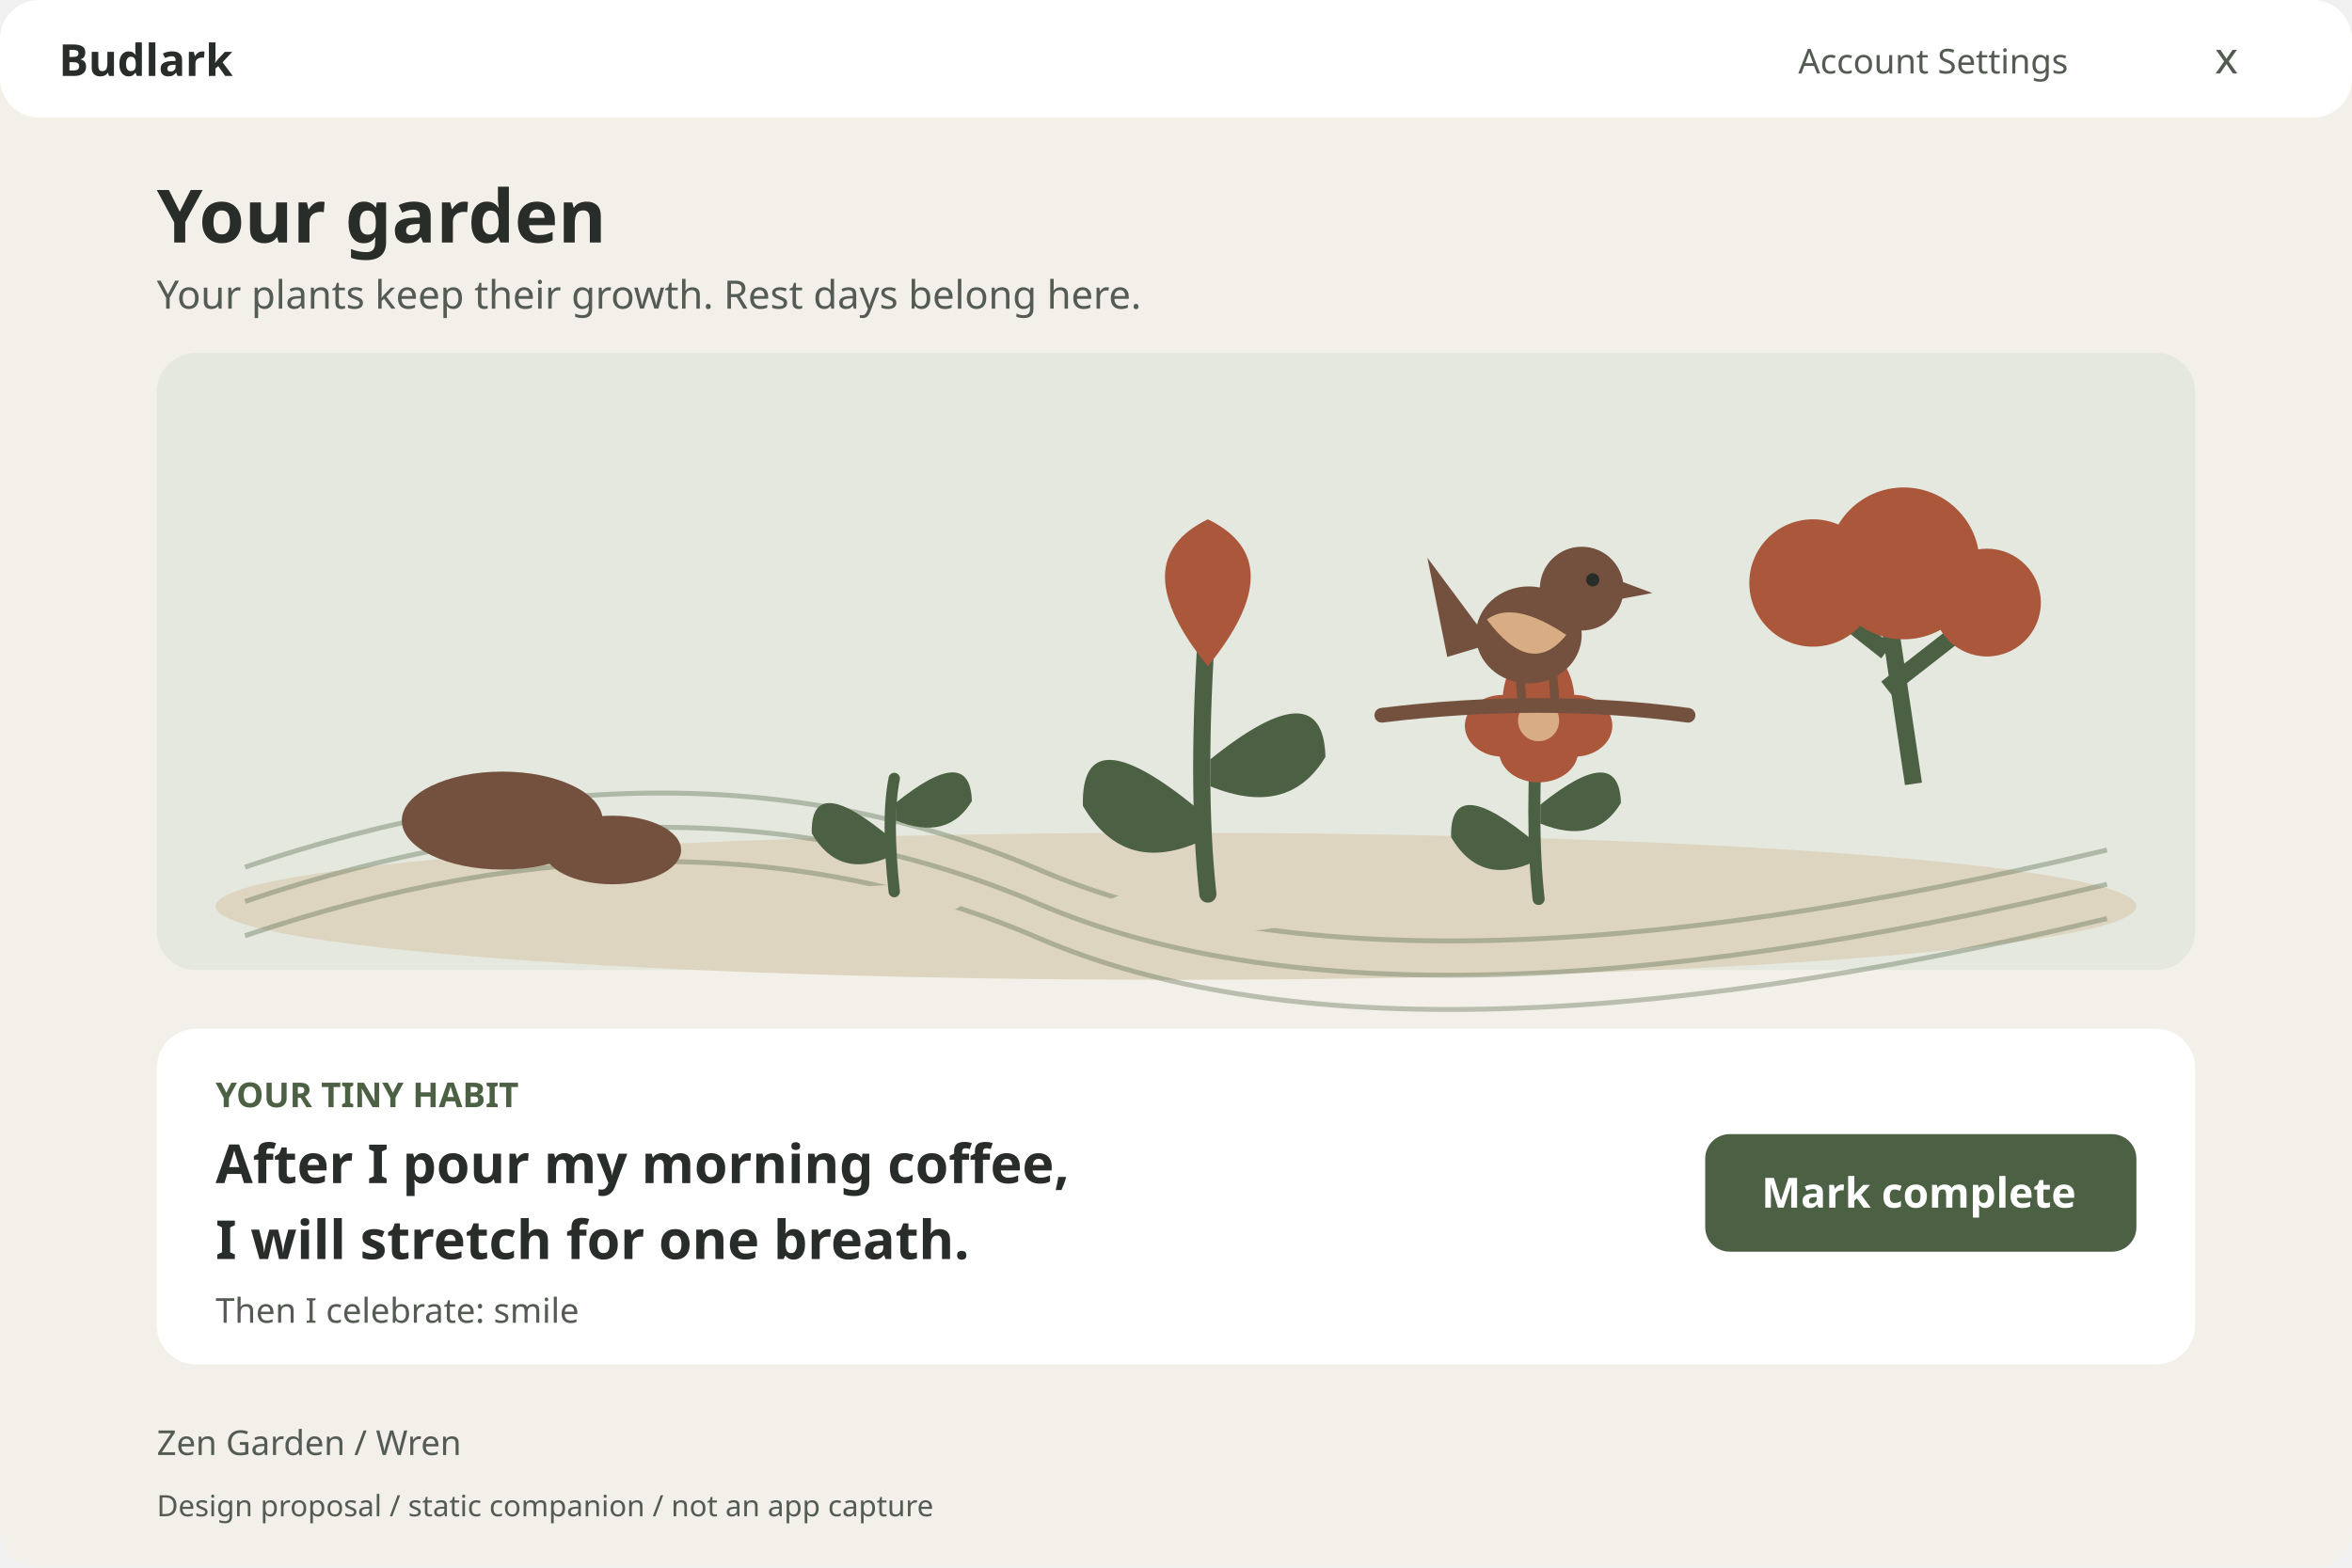
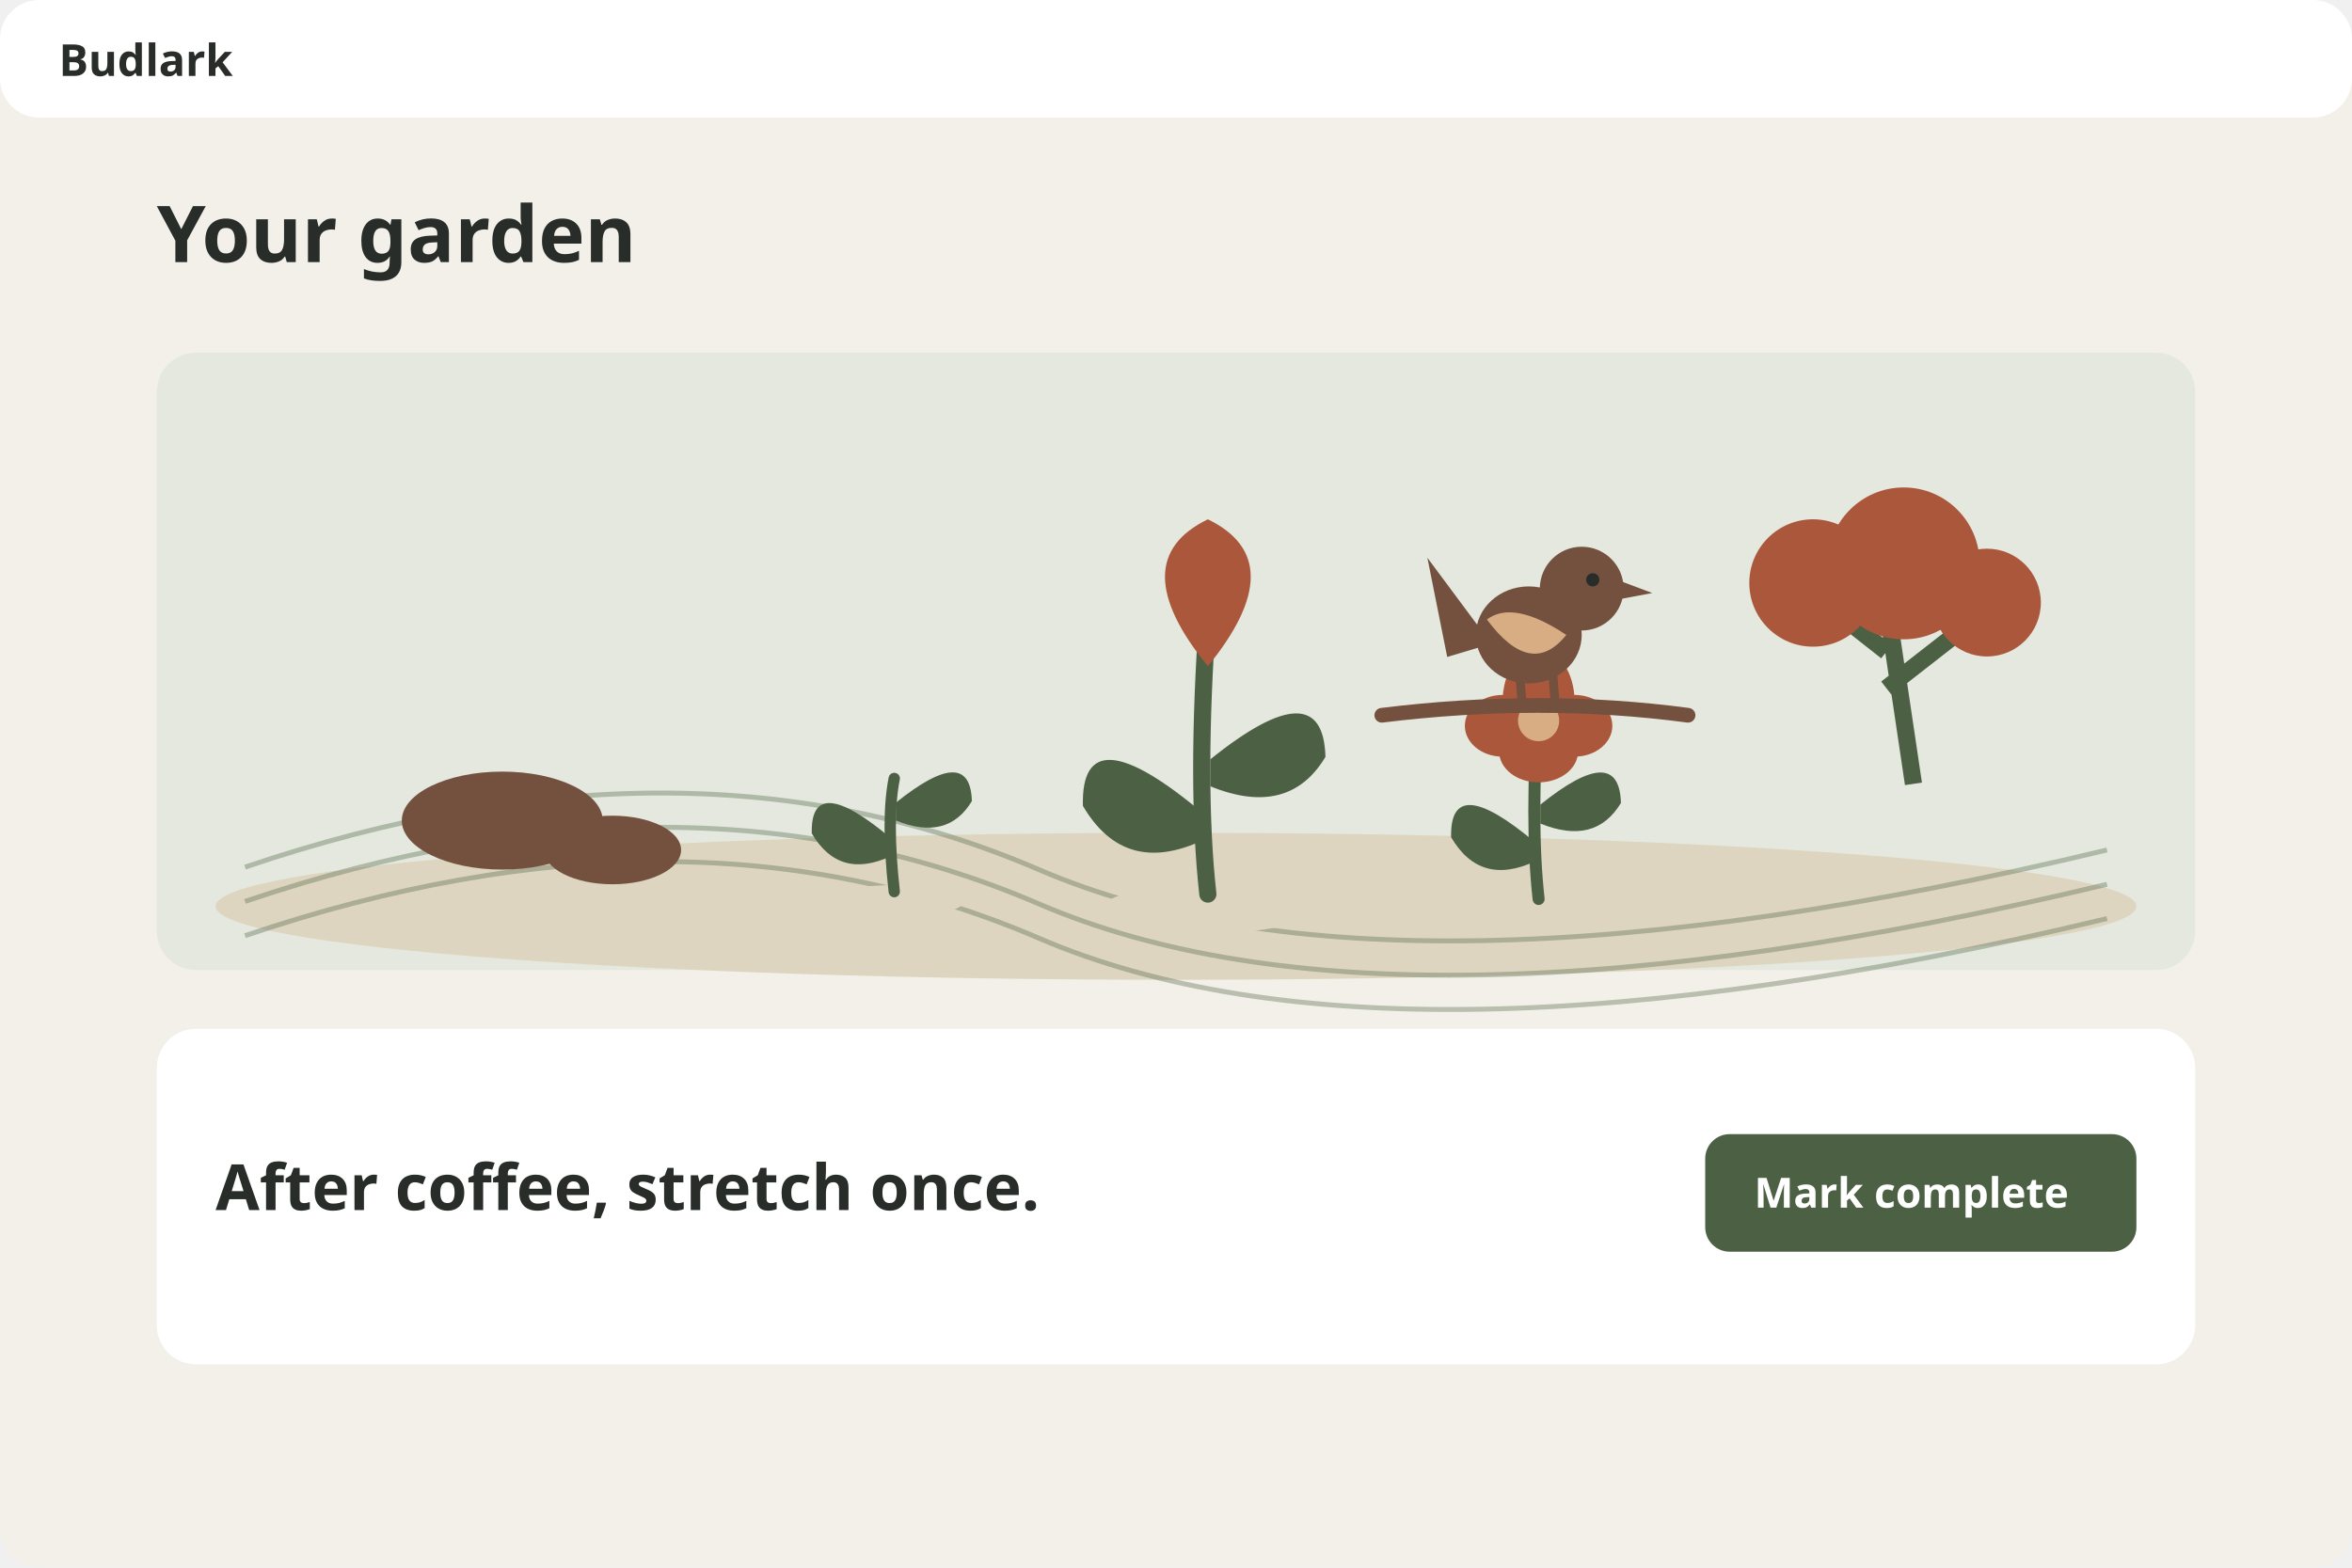
<svg xmlns="http://www.w3.org/2000/svg" width="960" height="640" viewBox="0 0 960 640" role="img" aria-labelledby="title description">
  <g font-family="Segoe UI, Aptos, Calibri, sans-serif">
    <rect width="960" height="640" rx="16" fill="#F2F0E8" />
    <rect x="0" y="0" width="960" height="48" rx="16" fill="#FFFFFF" />
    <text x="24" y="31" font-size="18" fill="#292D29" font-weight="650">Budlark</text>
-     <text x="734" y="30" font-size="14" fill="#535B52" font-weight="400">Account   Settings</text>
-     <text x="904" y="30" font-size="18" fill="#535B52" font-weight="400">x</text>
-     <text x="64" y="99" font-size="30" fill="#292D29" font-weight="650">Your garden</text>
-     <text x="64" y="126" font-size="16" fill="#535B52" font-weight="400">Your plants keep their growth. Rest days belong here.</text>
+     <g data-role="heading">
+       <text x="64" y="107" font-size="32" fill="#292D29" font-weight="650">Your garden</text>
+     </g>
    <rect x="64" y="144" width="832" height="252" rx="16" fill="#E4E8DE" />
    <ellipse cx="480" cy="370" rx="392" ry="30" fill="#DDD5C0" />
    <g fill="none" stroke="#4C6043" stroke-width="2" opacity=".35">
      <path d="M100 354 Q280 293 424 355 T860 347" />
      <path d="M100 368 Q280 307 424 369 T860 361" />
      <path d="M100 382 Q280 321 424 383 T860 375" />
    </g>
    <g fill="#73513E">
      <ellipse cx="205" cy="335" rx="41" ry="20" />
      <ellipse cx="250" cy="347" rx="28" ry="14" />
    </g>
    <path d="M781 320 L770 246 M770 266 L737 240 M770 281 L811 249" fill="none" stroke="#4C6043" stroke-width="7" />
    <g fill="#AA573C">
      <circle cx="740" cy="238" r="26" />
      <circle cx="777" cy="230" r="31" />
      <circle cx="811" cy="246" r="22" />
    </g>
    <g data-growth="sprout" transform="translate(365 364) scale(0.66)">
      <ellipse cy="6" rx="43" ry="10" fill="#DDD5C0" />
      <path d="M0 0 Q-5-45 0 -70" stroke="#4C6043" stroke-width="7" fill="none" stroke-linecap="round" />
      <path d="M-2-33 Q-52-75-51-36 Q-34-7-2-22 Z" fill="#4C6043" />
      <path d="M1-55 Q47-92 48-56 Q33-31 1-44 Z" fill="#4C6043" />
    </g>
    <g data-growth="bud" transform="translate(493 365) scale(1)">
      <ellipse cy="6" rx="43" ry="10" fill="#DDD5C0" />
      <path d="M0 0 Q-5-45 0 -115" stroke="#4C6043" stroke-width="7" fill="none" stroke-linecap="round" />
      <path d="M-2-33 Q-52-75-51-36 Q-34-7-2-22 Z" fill="#4C6043" />
      <path d="M1-55 Q47-92 48-56 Q33-31 1-44 Z" fill="#4C6043" />
      <path d="M0-93 Q-35-136 0-153 Q35-136 0-93 Z" fill="#AA573C" />
    </g>
    <g data-growth="bloom" transform="translate(628 367) scale(0.7)">
      <ellipse cy="6" rx="43" ry="10" fill="#DDD5C0" />
      <path d="M0 0 Q-5-45 0 -115" stroke="#4C6043" stroke-width="7" fill="none" stroke-linecap="round" />
      <path d="M-2-33 Q-52-75-51-36 Q-34-7-2-22 Z" fill="#4C6043" />
      <path d="M1-55 Q47-92 48-56 Q33-31 1-44 Z" fill="#4C6043" />
      <g fill="#AA573C">
        <ellipse cy="-115" rx="21" ry="31" />
        <ellipse cx="-21" cy="-101" rx="22" ry="18" />
        <ellipse cx="21" cy="-101" rx="22" ry="18" />
        <ellipse cy="-86" rx="23" ry="18" />
      </g>
      <circle cy="-104" r="12" fill="#D8AD83" />
    </g>
    <path d="M564 292 Q629 284 689 292" stroke="#73513E" stroke-width="6" fill="none" stroke-linecap="round" />
    <g data-bird="Wren" transform="translate(624 252) scale(0.9)">
      <path d="M-17 12 L-46-27 L-37 18 Z" fill="#73513E" />
      <ellipse cx="0" cy="8" rx="24" ry="22" fill="#73513E" />
      <circle cx="24" cy="-13" r="19" fill="#73513E" />
      <path d="M40-17 L56-11 L40-8 Z" fill="#73513E" />
      <path d="M-19 1 Q-7-8 17 8 Q1 28-19 1 Z" fill="#D8AD83" />
      <circle cx="29" cy="-17" r="3" fill="#292D29" />
      <path d="M-4 27 L-3 40 L5 40 M11 27 L12 40 L20 40" fill="none" stroke="#73513E" stroke-width="4" stroke-linecap="round" />
    </g>
    <rect x="64" y="420" width="832" height="137" rx="16" fill="#FFFFFF" />
-     <text x="88" y="452" font-size="14" fill="#4C6043" font-weight="700">YOUR TINY HABIT</text>
-     <text x="88" y="483" font-size="22" fill="#292D29" font-weight="600">After I pour my morning coffee,</text>
-     <text x="88" y="514" font-size="22" fill="#292D29" font-weight="600">I will stretch for one breath.</text>
-     <text x="88" y="540" font-size="14" fill="#535B52" font-weight="400">Then I celebrate: smile</text>
-     <rect x="696" y="463" width="176" height="48" rx="10" fill="#4C6043" />
-     <text x="719" y="493" font-size="17" fill="#FFFFFF" font-weight="600">Mark complete</text>
-     <text x="64" y="594" font-size="14" fill="#535B52" font-weight="400">Zen Garden / Wren</text>
-     <text x="64" y="619" font-size="12" fill="#535B52" font-weight="400">Design proposal / static companion / not an app capture</text>
+     <text x="88" y="494" font-size="26" fill="#292D29" font-weight="600">After coffee, stretch once.</text>
+     <g data-role="primary-action">
+       <rect x="696" y="463" width="176" height="48" rx="10" fill="#4C6043" />
+       <text x="716" y="493" font-size="17" fill="#FFFFFF" font-weight="600">Mark complete</text>
+     </g>
  </g>
</svg>
